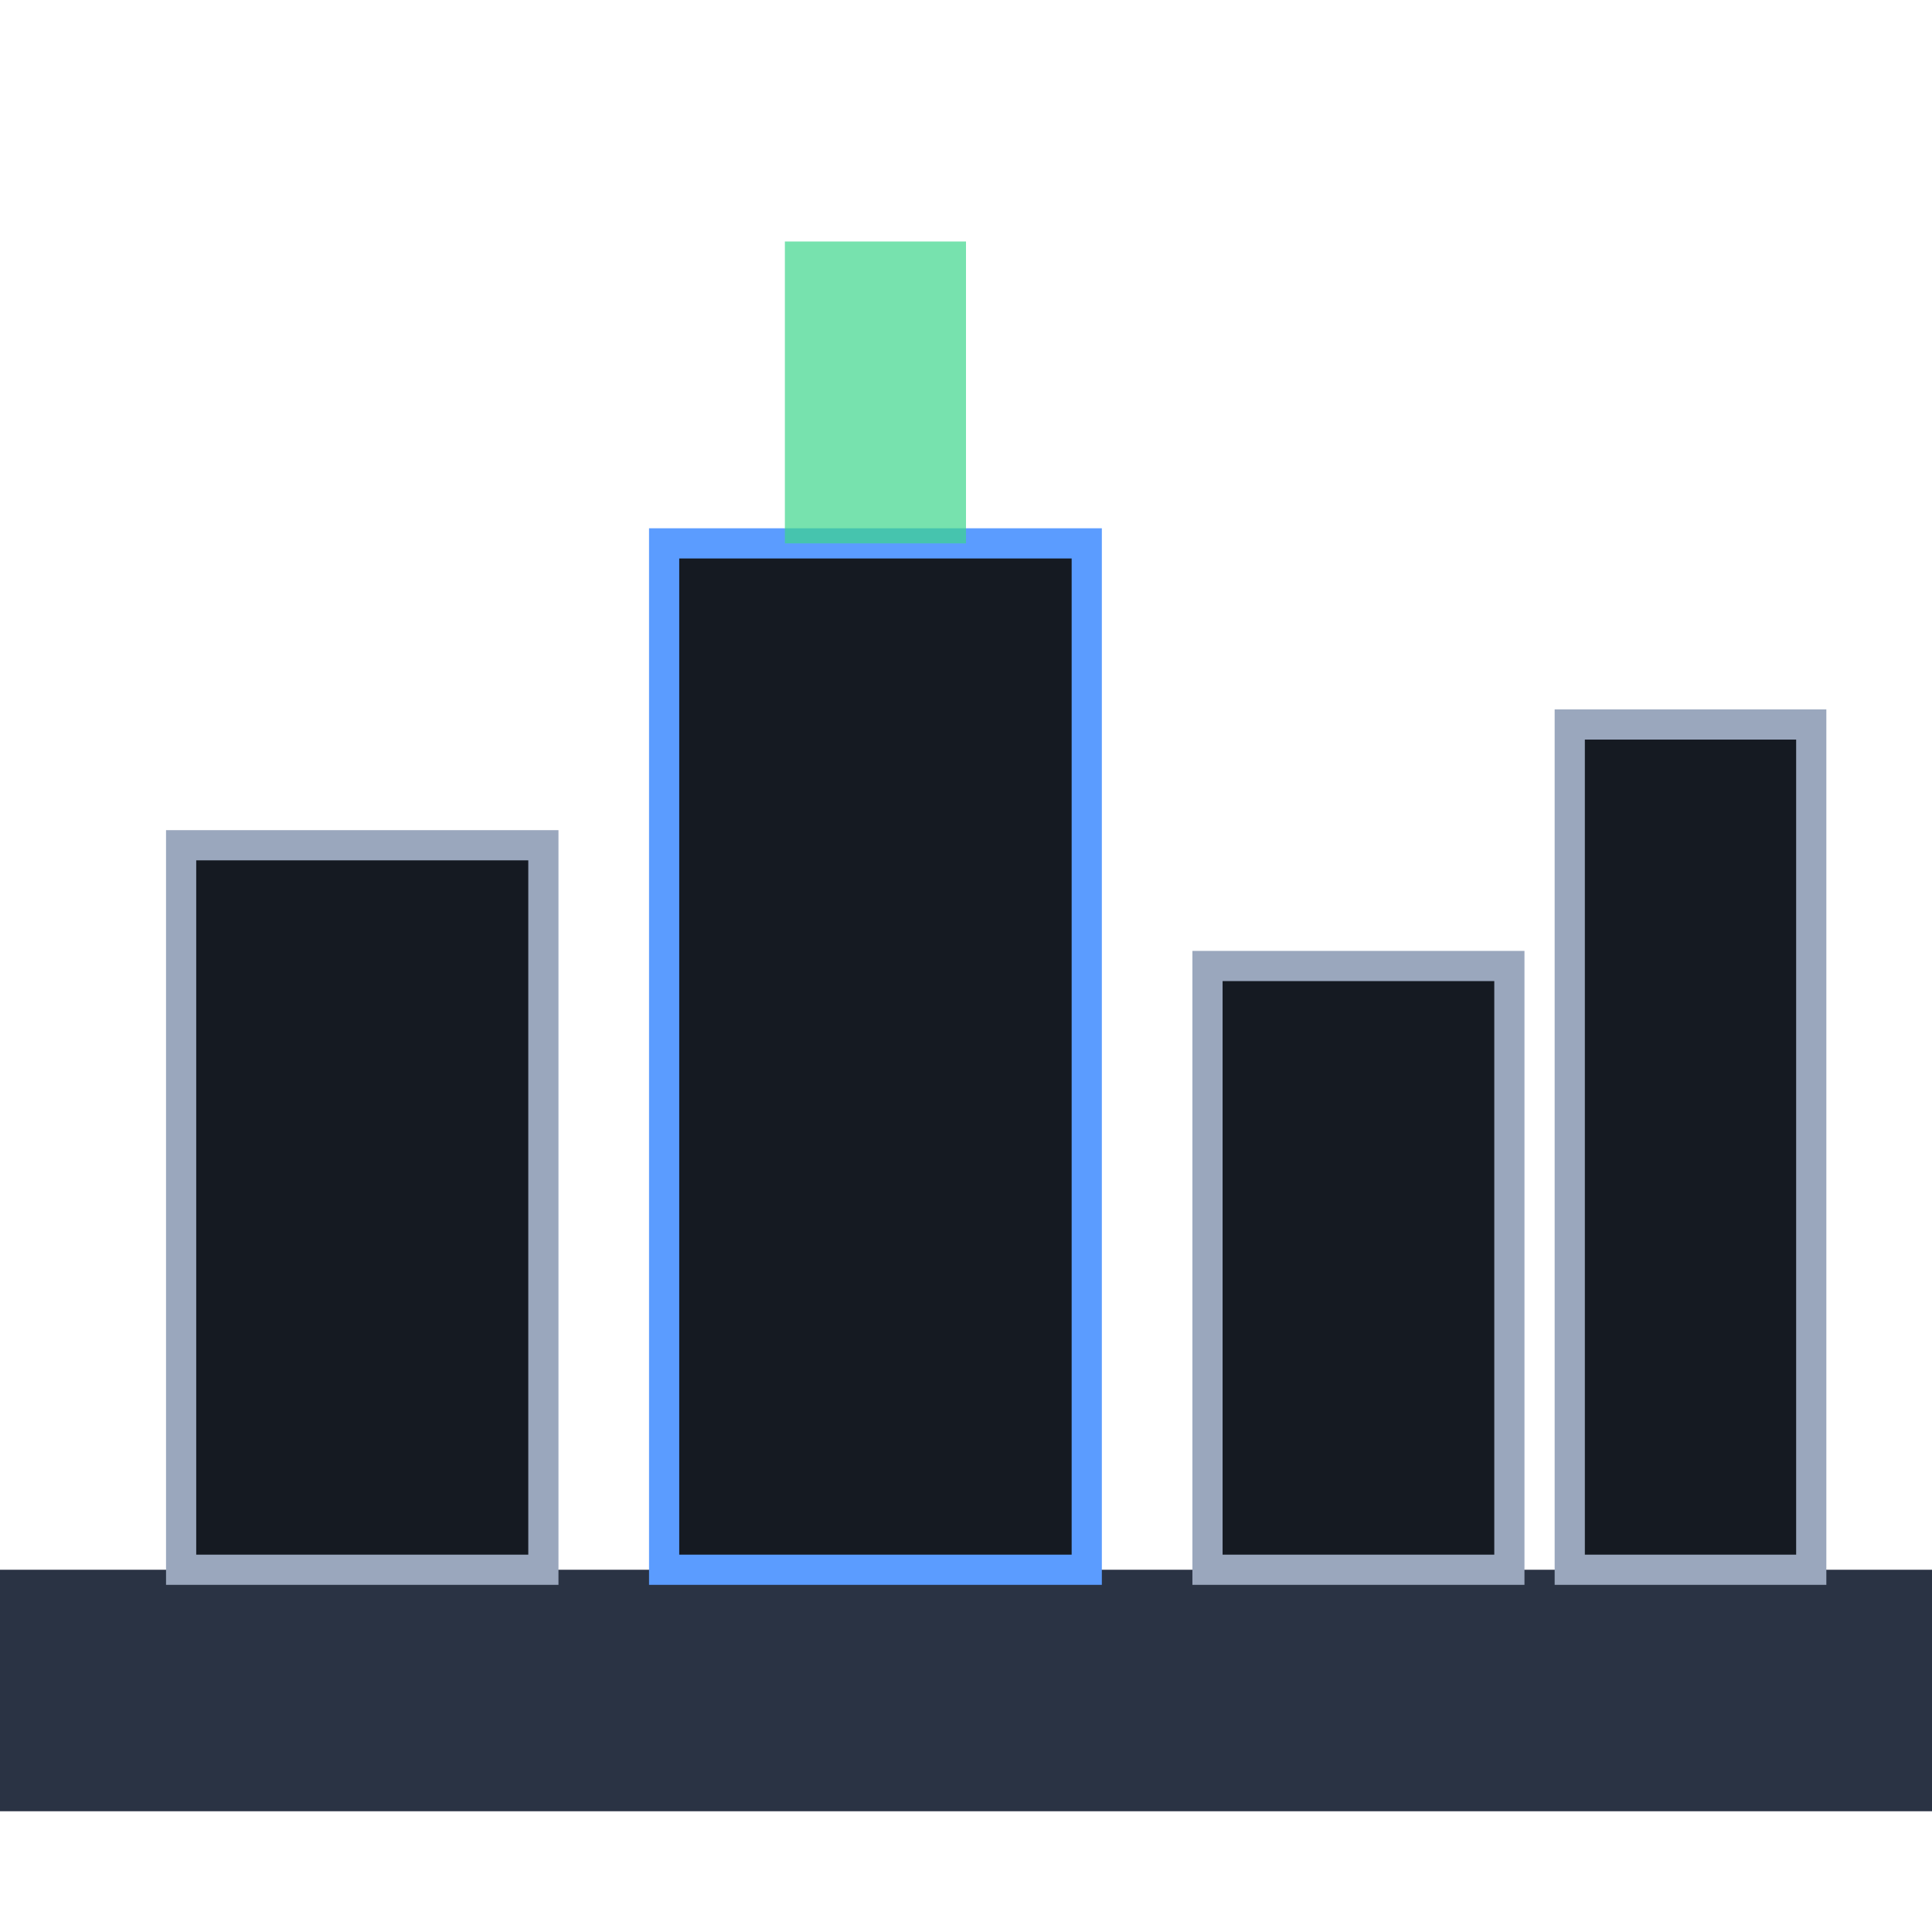
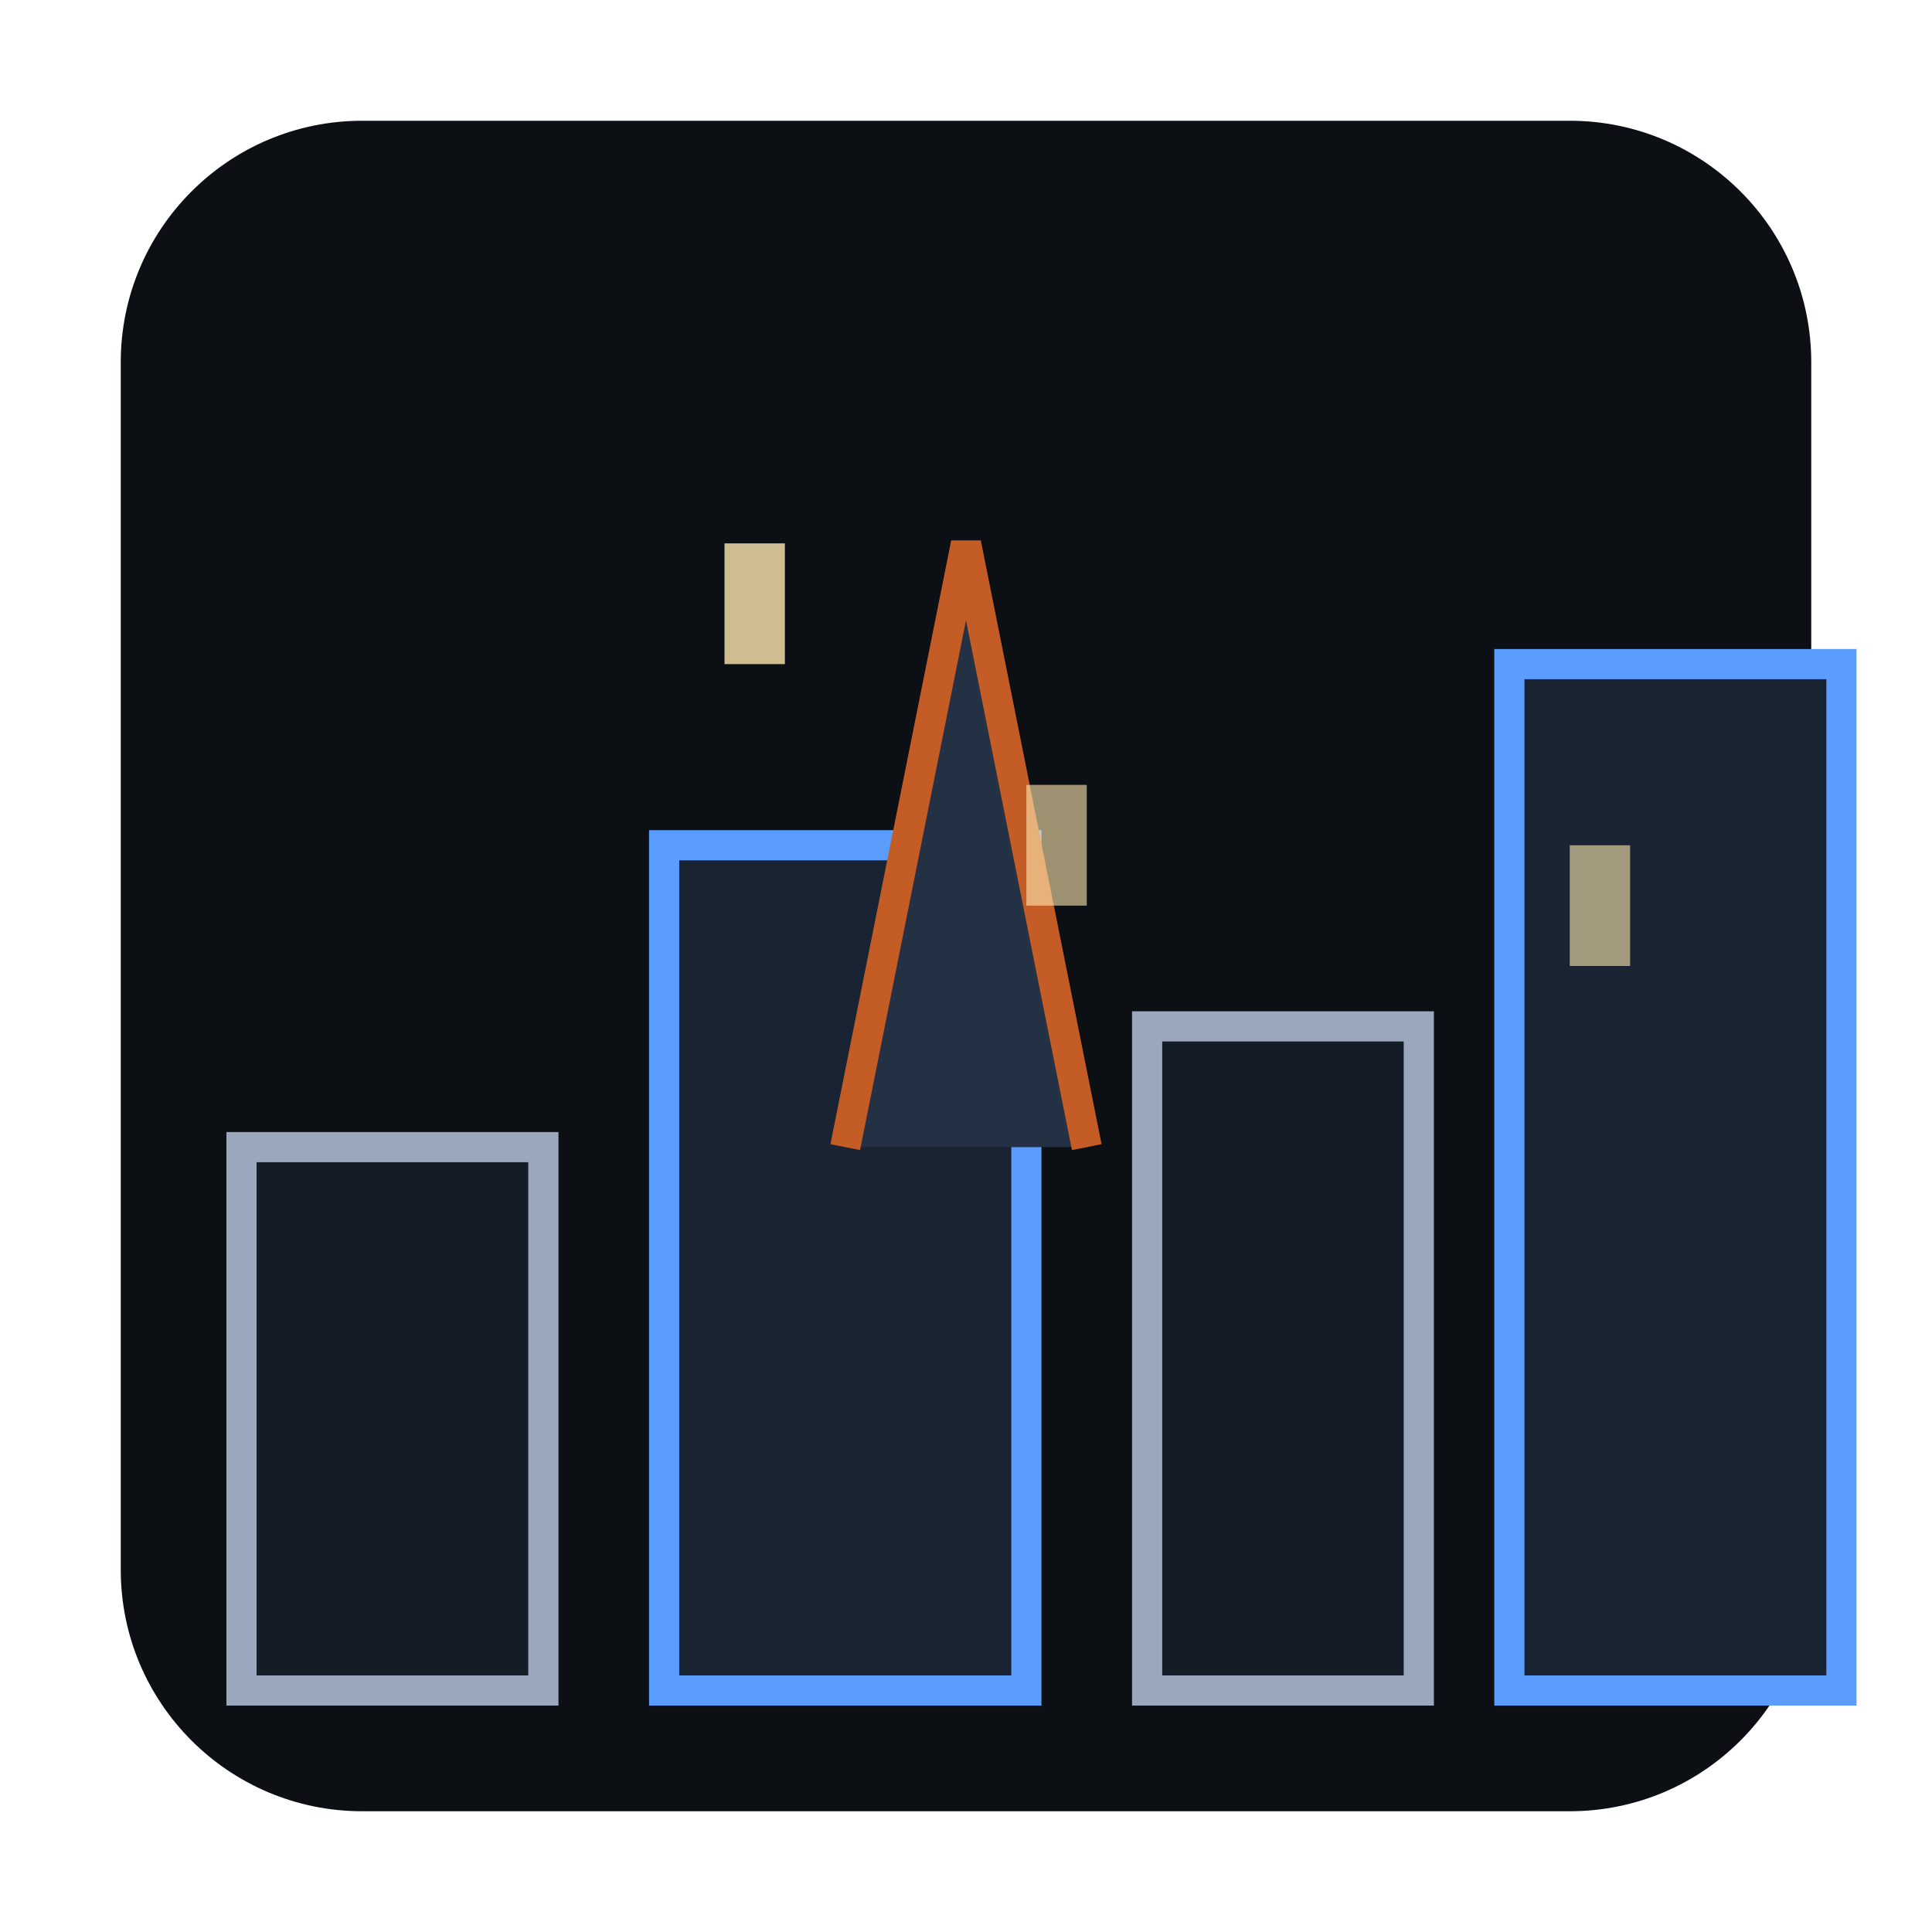
<svg xmlns="http://www.w3.org/2000/svg" viewBox="0 0 64 64" fill="none" aria-hidden="true">
-   <rect x="0" y="52" width="64" height="8" fill="#2a3344" />
-   <rect x="6" y="28" width="12" height="24" fill="#151a22" stroke="#9aa7bd" />
-   <rect x="22" y="18" width="14" height="34" fill="#151a22" stroke="#5b9cff" />
-   <rect x="40" y="32" width="10" height="20" fill="#151a22" stroke="#9aa7bd" />
-   <rect x="52" y="24" width="8" height="28" fill="#151a22" stroke="#9aa7bd" />
-   <rect x="26" y="8" width="6" height="10" fill="#3dd68c" opacity="0.7" />
+   <rect x="4" y="4" width="56" height="56" rx="8" fill="#0c0f14" />
+   <rect x="8" y="38" width="10" height="18" fill="#141c28" stroke="#9aa7bd" />
+   <rect x="22" y="28" width="12" height="28" fill="#1a2332" stroke="#5b9cff" />
+   <rect x="38" y="34" width="9" height="22" fill="#141c28" stroke="#9aa7bd" />
+   <rect x="50" y="22" width="11" height="34" fill="#1a2332" stroke="#5b9cff" />
+   <path d="M28 38 L32 18 L36 38" fill="#243044" stroke="#c45c26" stroke-width="1" />
+   <rect x="24" y="18" width="2" height="4" fill="#ffe9b0" opacity="0.8" />
+   <rect x="34" y="26" width="2" height="4" fill="#ffe9b0" opacity="0.6" />
+   <rect x="52" y="28" width="2" height="4" fill="#ffe9b0" opacity="0.6" />
</svg>
